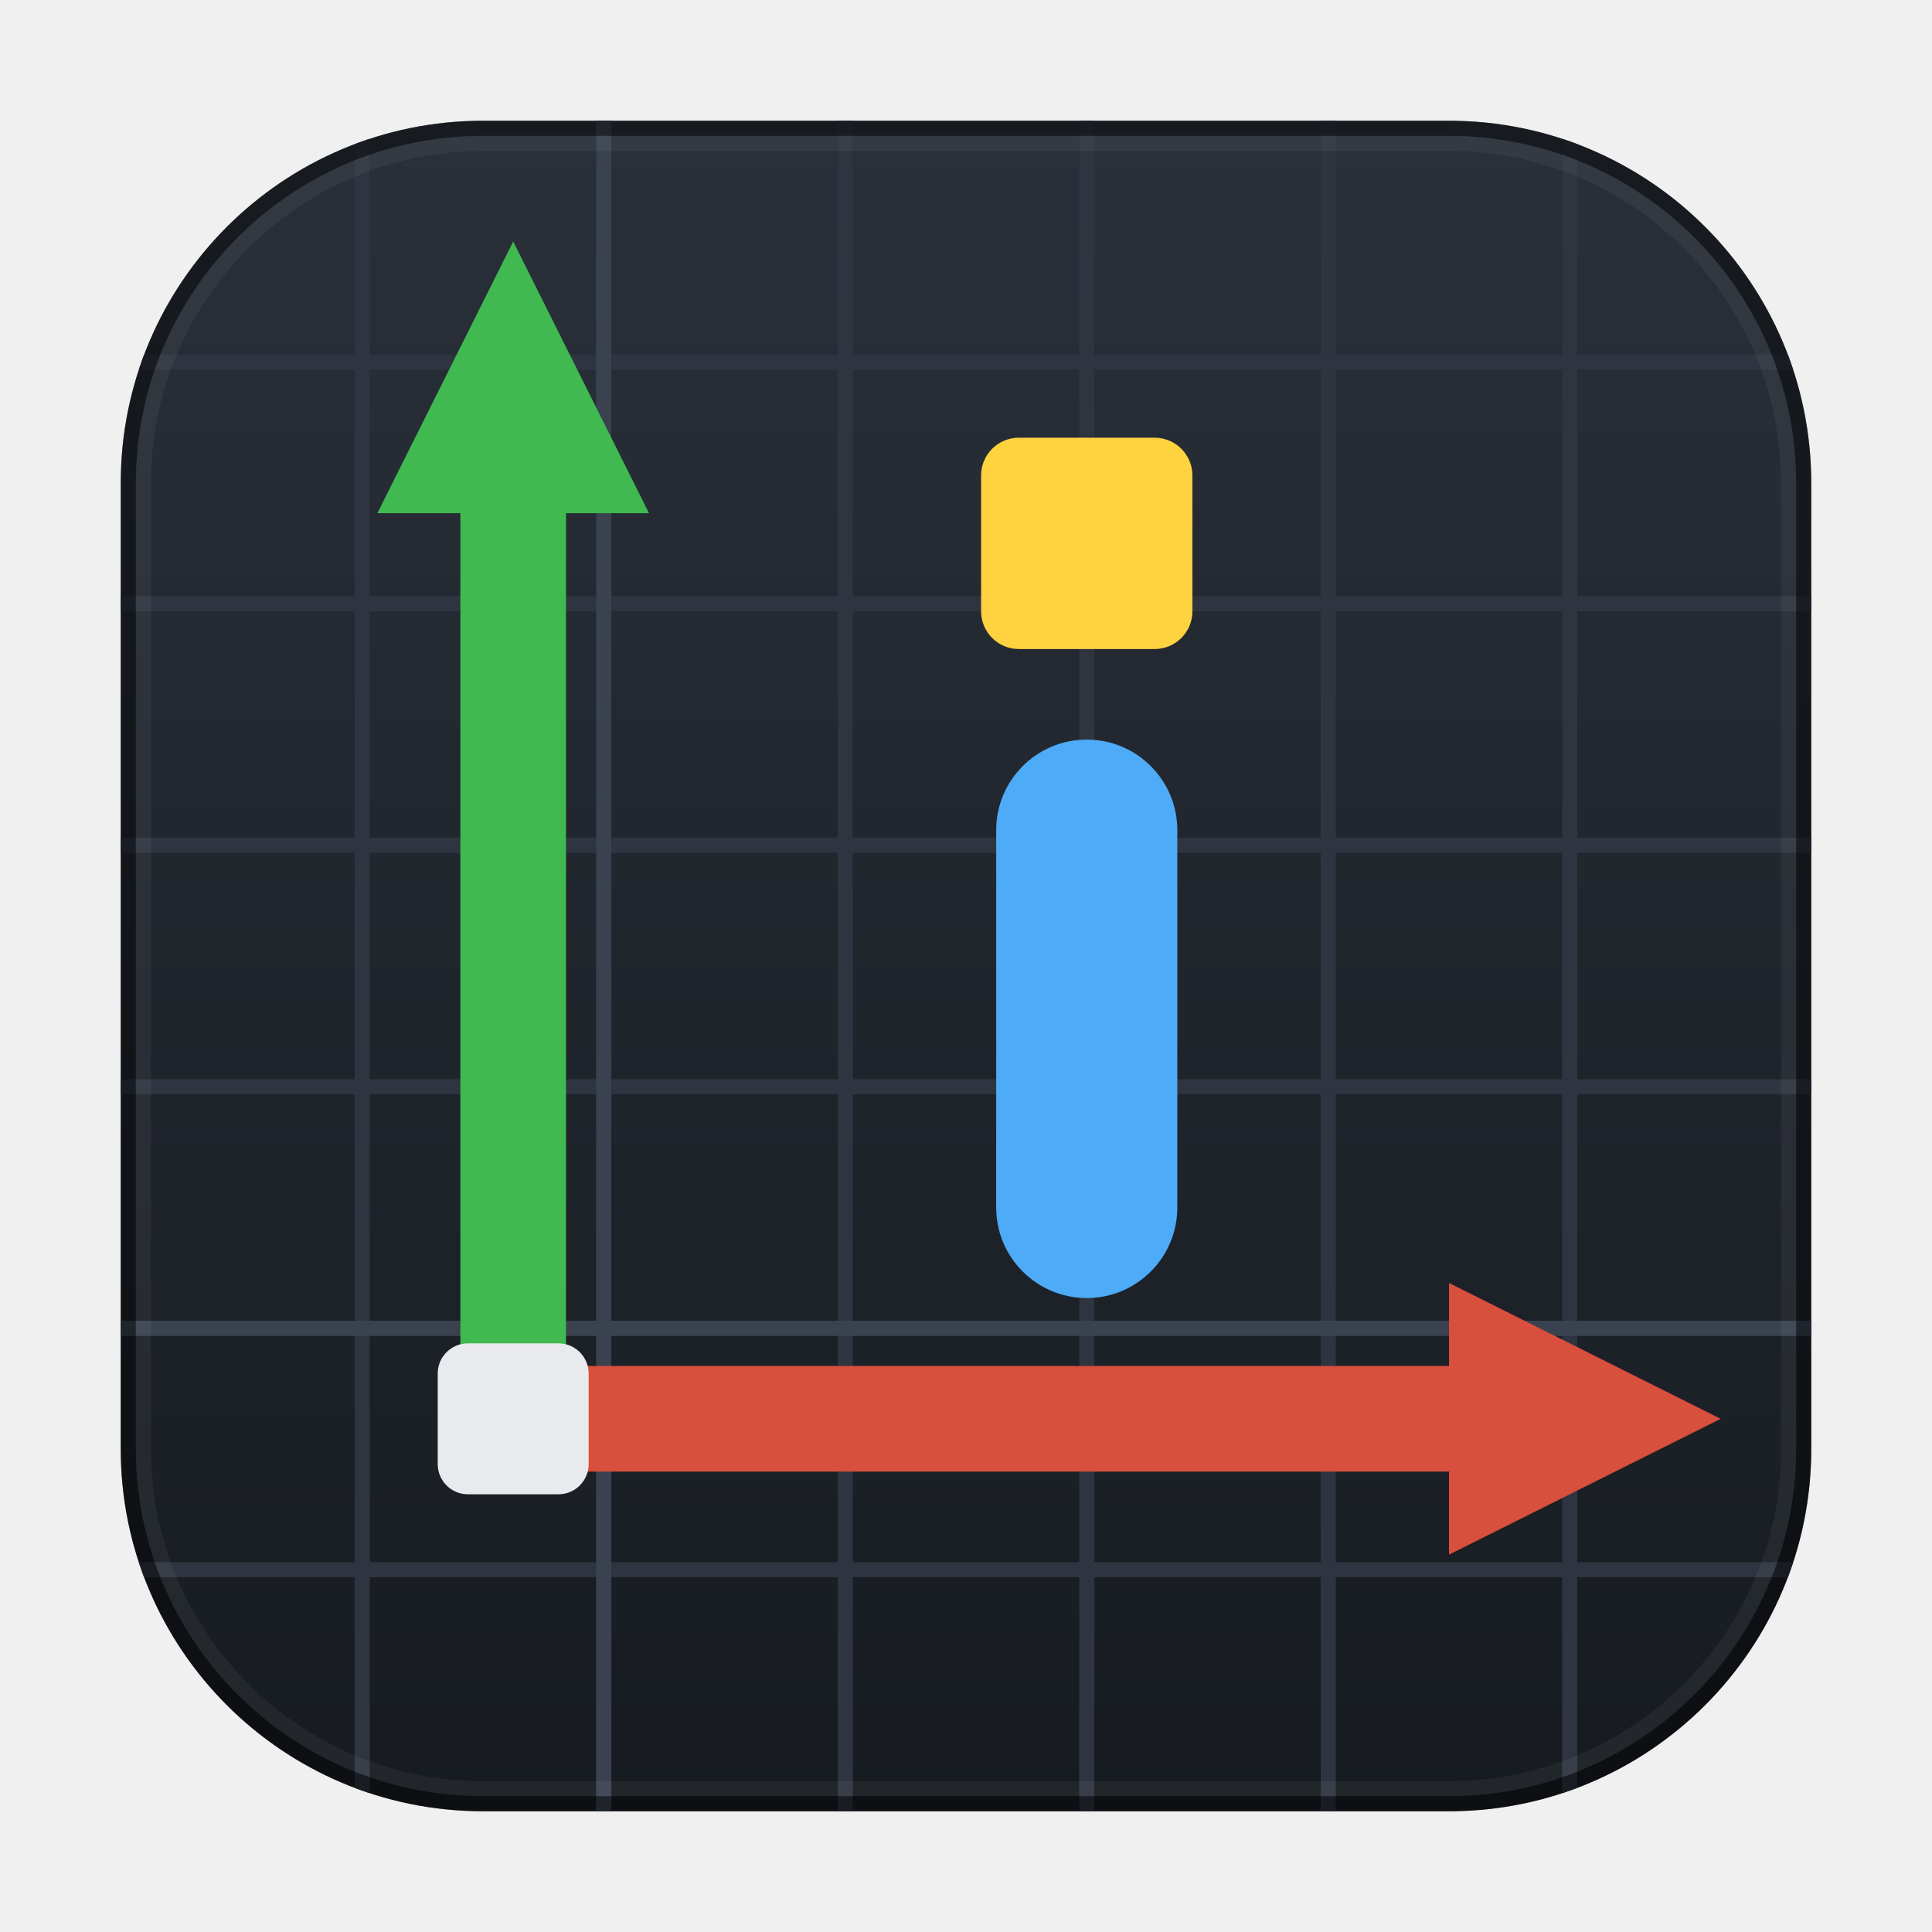
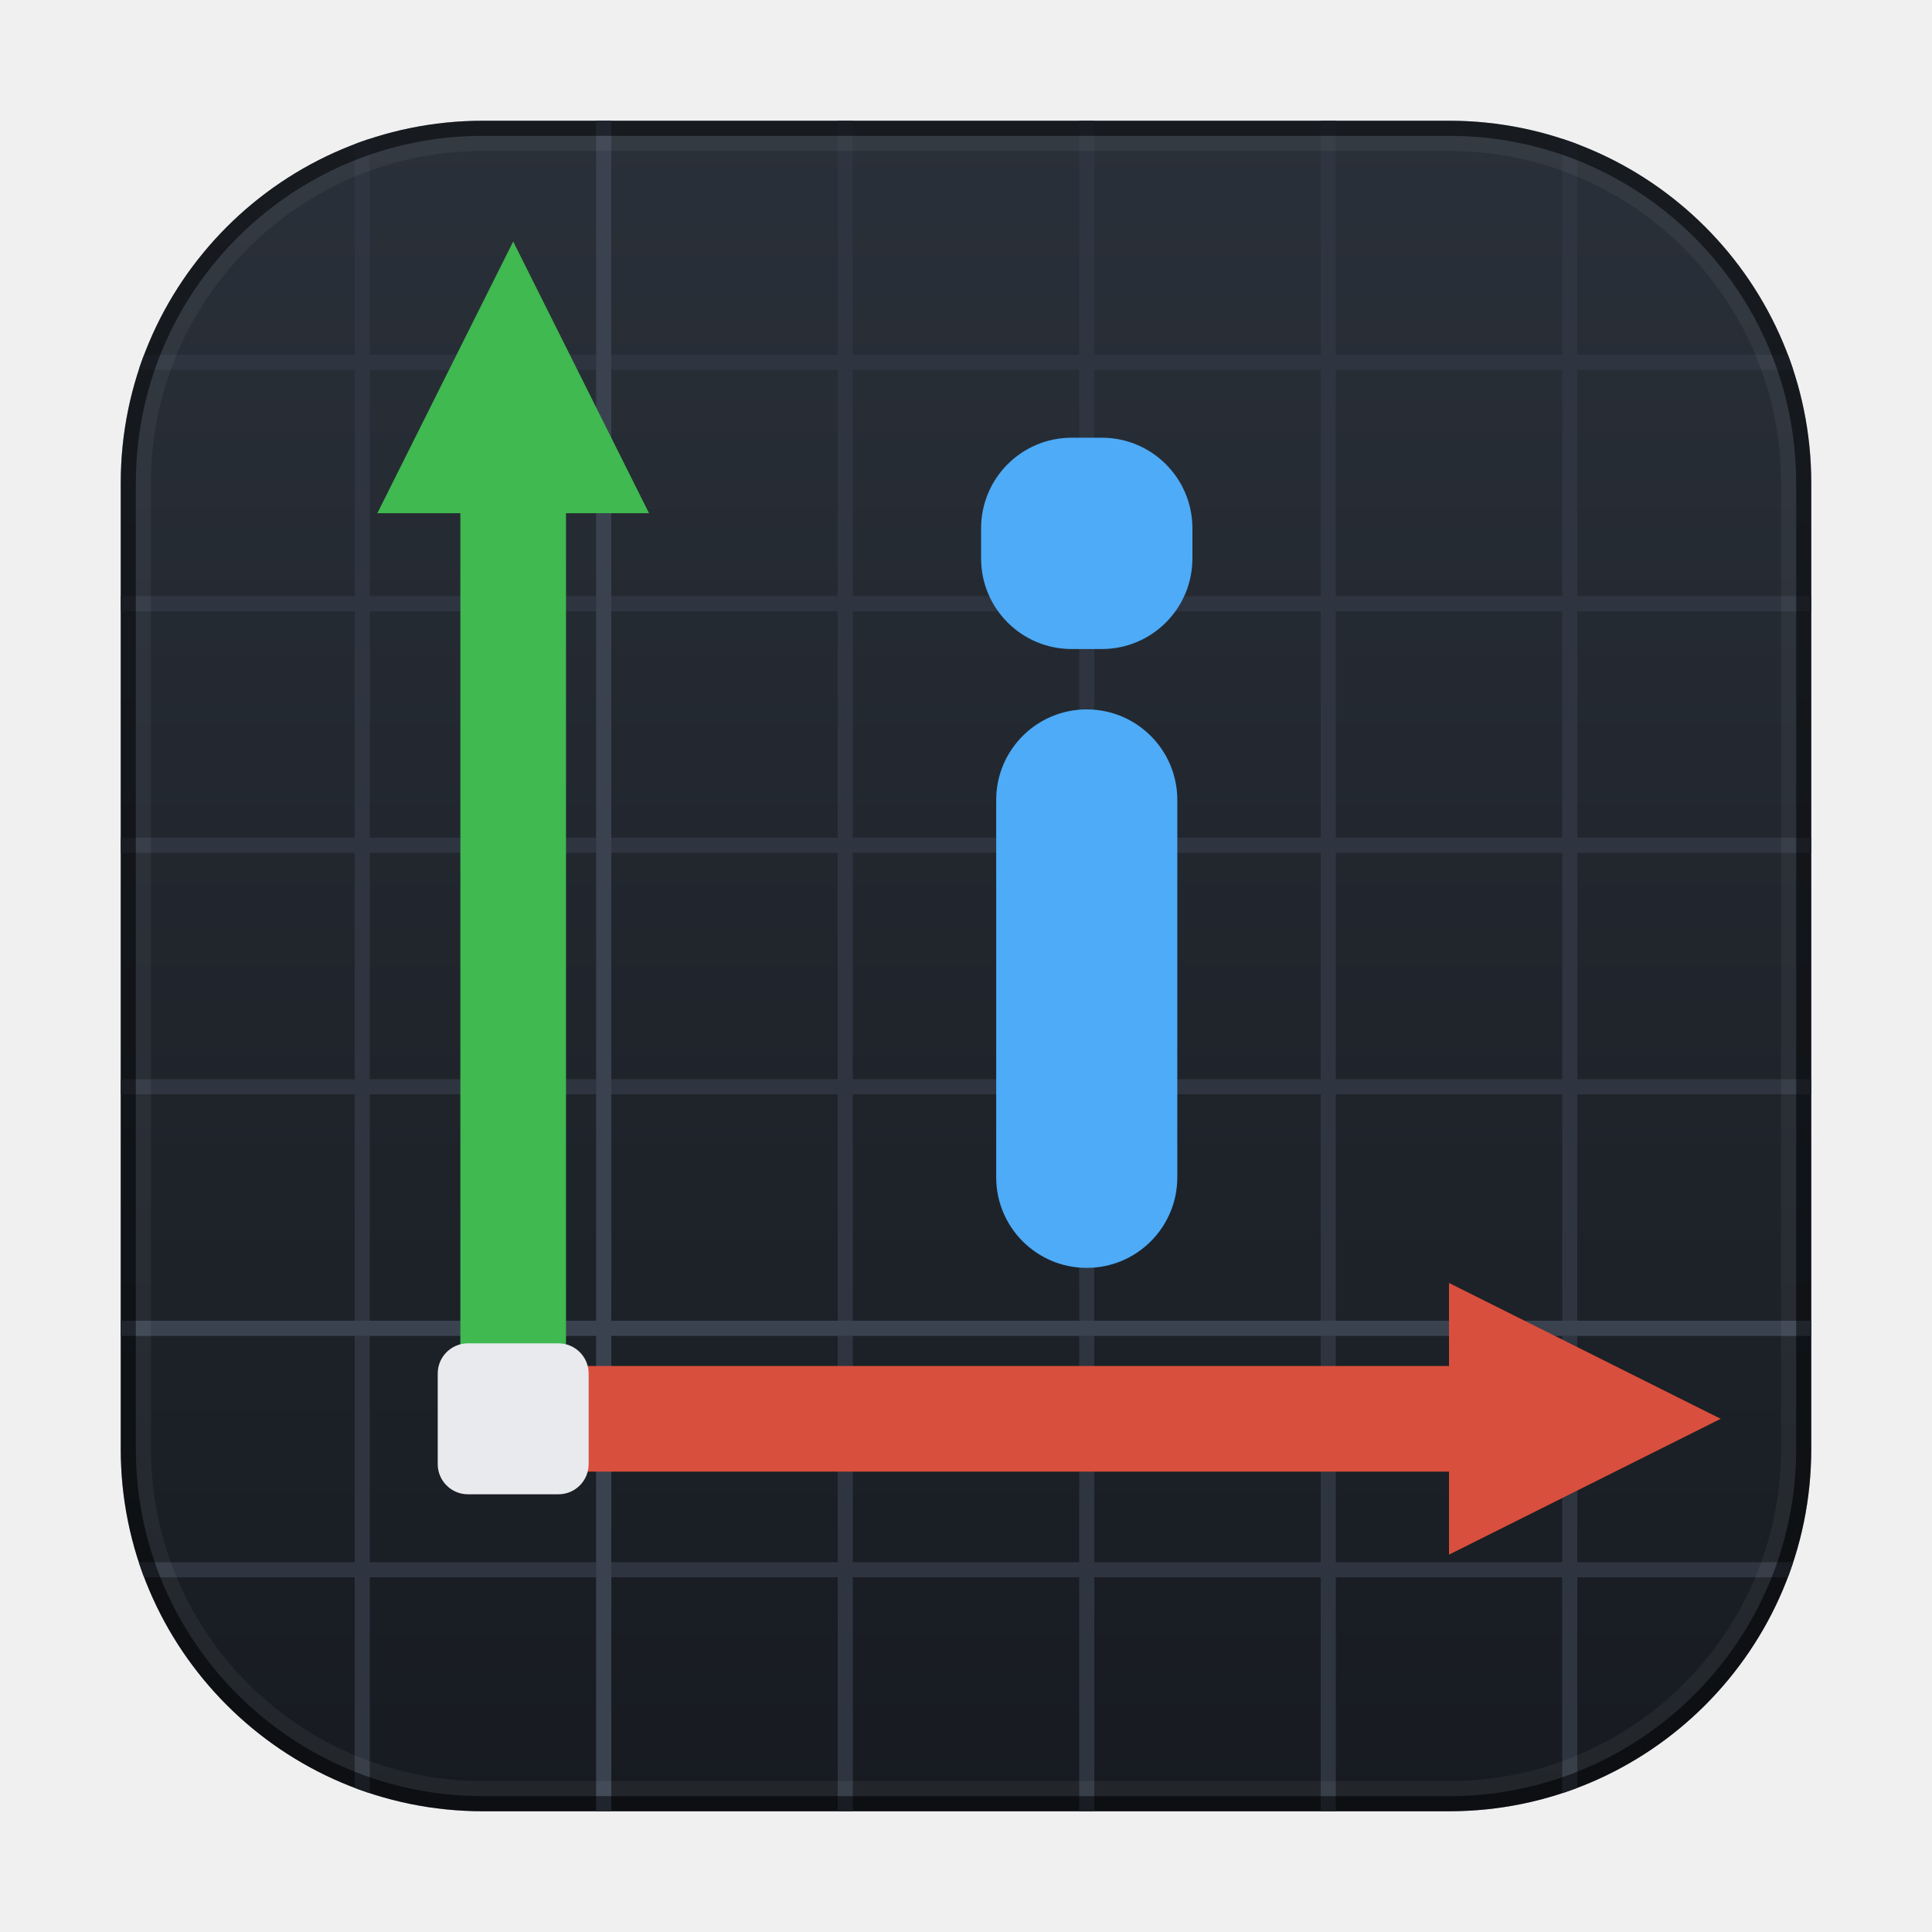
- <svg xmlns="http://www.w3.org/2000/svg" width="128" height="128" viewBox="0 0 128 128">
-   <defs>
+ <svg xmlns="http://www.w3.org/2000/svg" width="128" height="128" viewBox="0 0 128 128" version="1.1" id="svg12">
+   <defs id="defs2">
    <linearGradient id="bg" x1="0" y1="0" x2="0" y2="1">
-       <stop offset="0" stop-color="#2a3039" />
-       <stop offset="1" stop-color="#171b21" />
+       <stop offset="0" stop-color="#2a3039" id="stop1" />
+       <stop offset="1" stop-color="#171b21" id="stop2" />
    </linearGradient>
    <clipPath id="tile">
-       <rect x="8" y="8" width="112" height="112" rx="24" />
+       <rect x="8" y="8" width="112" height="112" rx="24" id="rect2" />
    </clipPath>
  </defs>
-   <rect x="8" y="8" width="112" height="112" rx="24" fill="url(#bg)" />
-   <g clip-path="url(#tile)">
-     <g stroke="#2e3540" stroke-width="1">
-       <path d="M24 8V120 M40 8V120 M56 8V120 M72 8V120 M88 8V120 M104 8V120" />
-       <path d="M8 24H120 M8 40H120 M8 56H120 M8 72H120 M8 88H120 M8 104H120" />
+   <rect x="8" y="8" width="112" height="112" rx="24" fill="url(#bg)" id="rect3" />
+   <g clip-path="url(#tile)" id="g6">
+     <g stroke="#2e3540" stroke-width="1" id="g4">
+       <path d="M24 8V120 M40 8V120 M56 8V120 M72 8V120 M88 8V120 M104 8V120" id="path3" />
+       <path d="M8 24H120 M8 40H120 M8 56H120 M8 72H120 M8 88H120 M8 104H120" id="path4" />
    </g>
-     <g stroke="#3a4250" stroke-width="1">
-       <path d="M8 88H120 M40 8V120" />
+     <g stroke="#3a4250" stroke-width="1" id="g5">
+       <path d="M8 88H120 M40 8V120" id="path5" />
    </g>
  </g>
-   <g stroke-linecap="round">
-     <line x1="34" y1="94" x2="98" y2="94" stroke="#d94f3d" stroke-width="7" />
-     <line x1="34" y1="94" x2="34" y2="32" stroke="#3fb950" stroke-width="7" />
+   <g stroke-linecap="round" id="g7">
+     <line x1="34" y1="94" x2="98" y2="94" stroke="#d94f3d" stroke-width="7" id="line6" />
+     <line x1="34" y1="94" x2="34" y2="32" stroke="#3fb950" stroke-width="7" id="line7" />
  </g>
-   <path d="M96 85 L114 94 L96 103 Z" fill="#d94f3d" />
-   <path d="M25 34 L34 16 L43 34 Z" fill="#3fb950" />
-   <rect x="29" y="89" width="10" height="10" rx="2" fill="#e8eaed" />
-   <rect x="66" y="49" width="12" height="37" rx="6" fill="#4dabf7" />
-   <rect x="65" y="29" width="14" height="14" rx="2.5" fill="#ffd23f" />
-   <rect x="8.5" y="8.5" width="111" height="111" rx="23.5" fill="none" stroke="#000000" stroke-opacity="0.45" />
-   <rect x="9.5" y="9.5" width="109" height="109" rx="22.5" fill="none" stroke="#ffffff" stroke-opacity="0.05" />
+   <path d="M96 85 L114 94 L96 103 Z" fill="#d94f3d" id="path7" />
+   <path d="M25 34 L34 16 L43 34 Z" fill="#3fb950" id="path8" />
+   <rect x="29" y="89" width="10" height="10" rx="2" fill="#e8eaed" id="rect8" />
+   <rect x="66" y="47" width="12" height="37" rx="6" fill="#4dabf7" id="rect9" style="stroke-width:1" />
+   <rect x="65" y="29" width="14" height="14" rx="6" fill="#ffd23f" id="rect10" style="fill:#4dabf7;fill-opacity:1" />
+   <rect x="8.5" y="8.5" width="111" height="111" rx="23.5" fill="none" stroke="#000000" stroke-opacity="0.45" id="rect11" />
+   <rect x="9.5" y="9.5" width="109" height="109" rx="22.5" fill="none" stroke="#ffffff" stroke-opacity="0.05" id="rect12" />
</svg>
